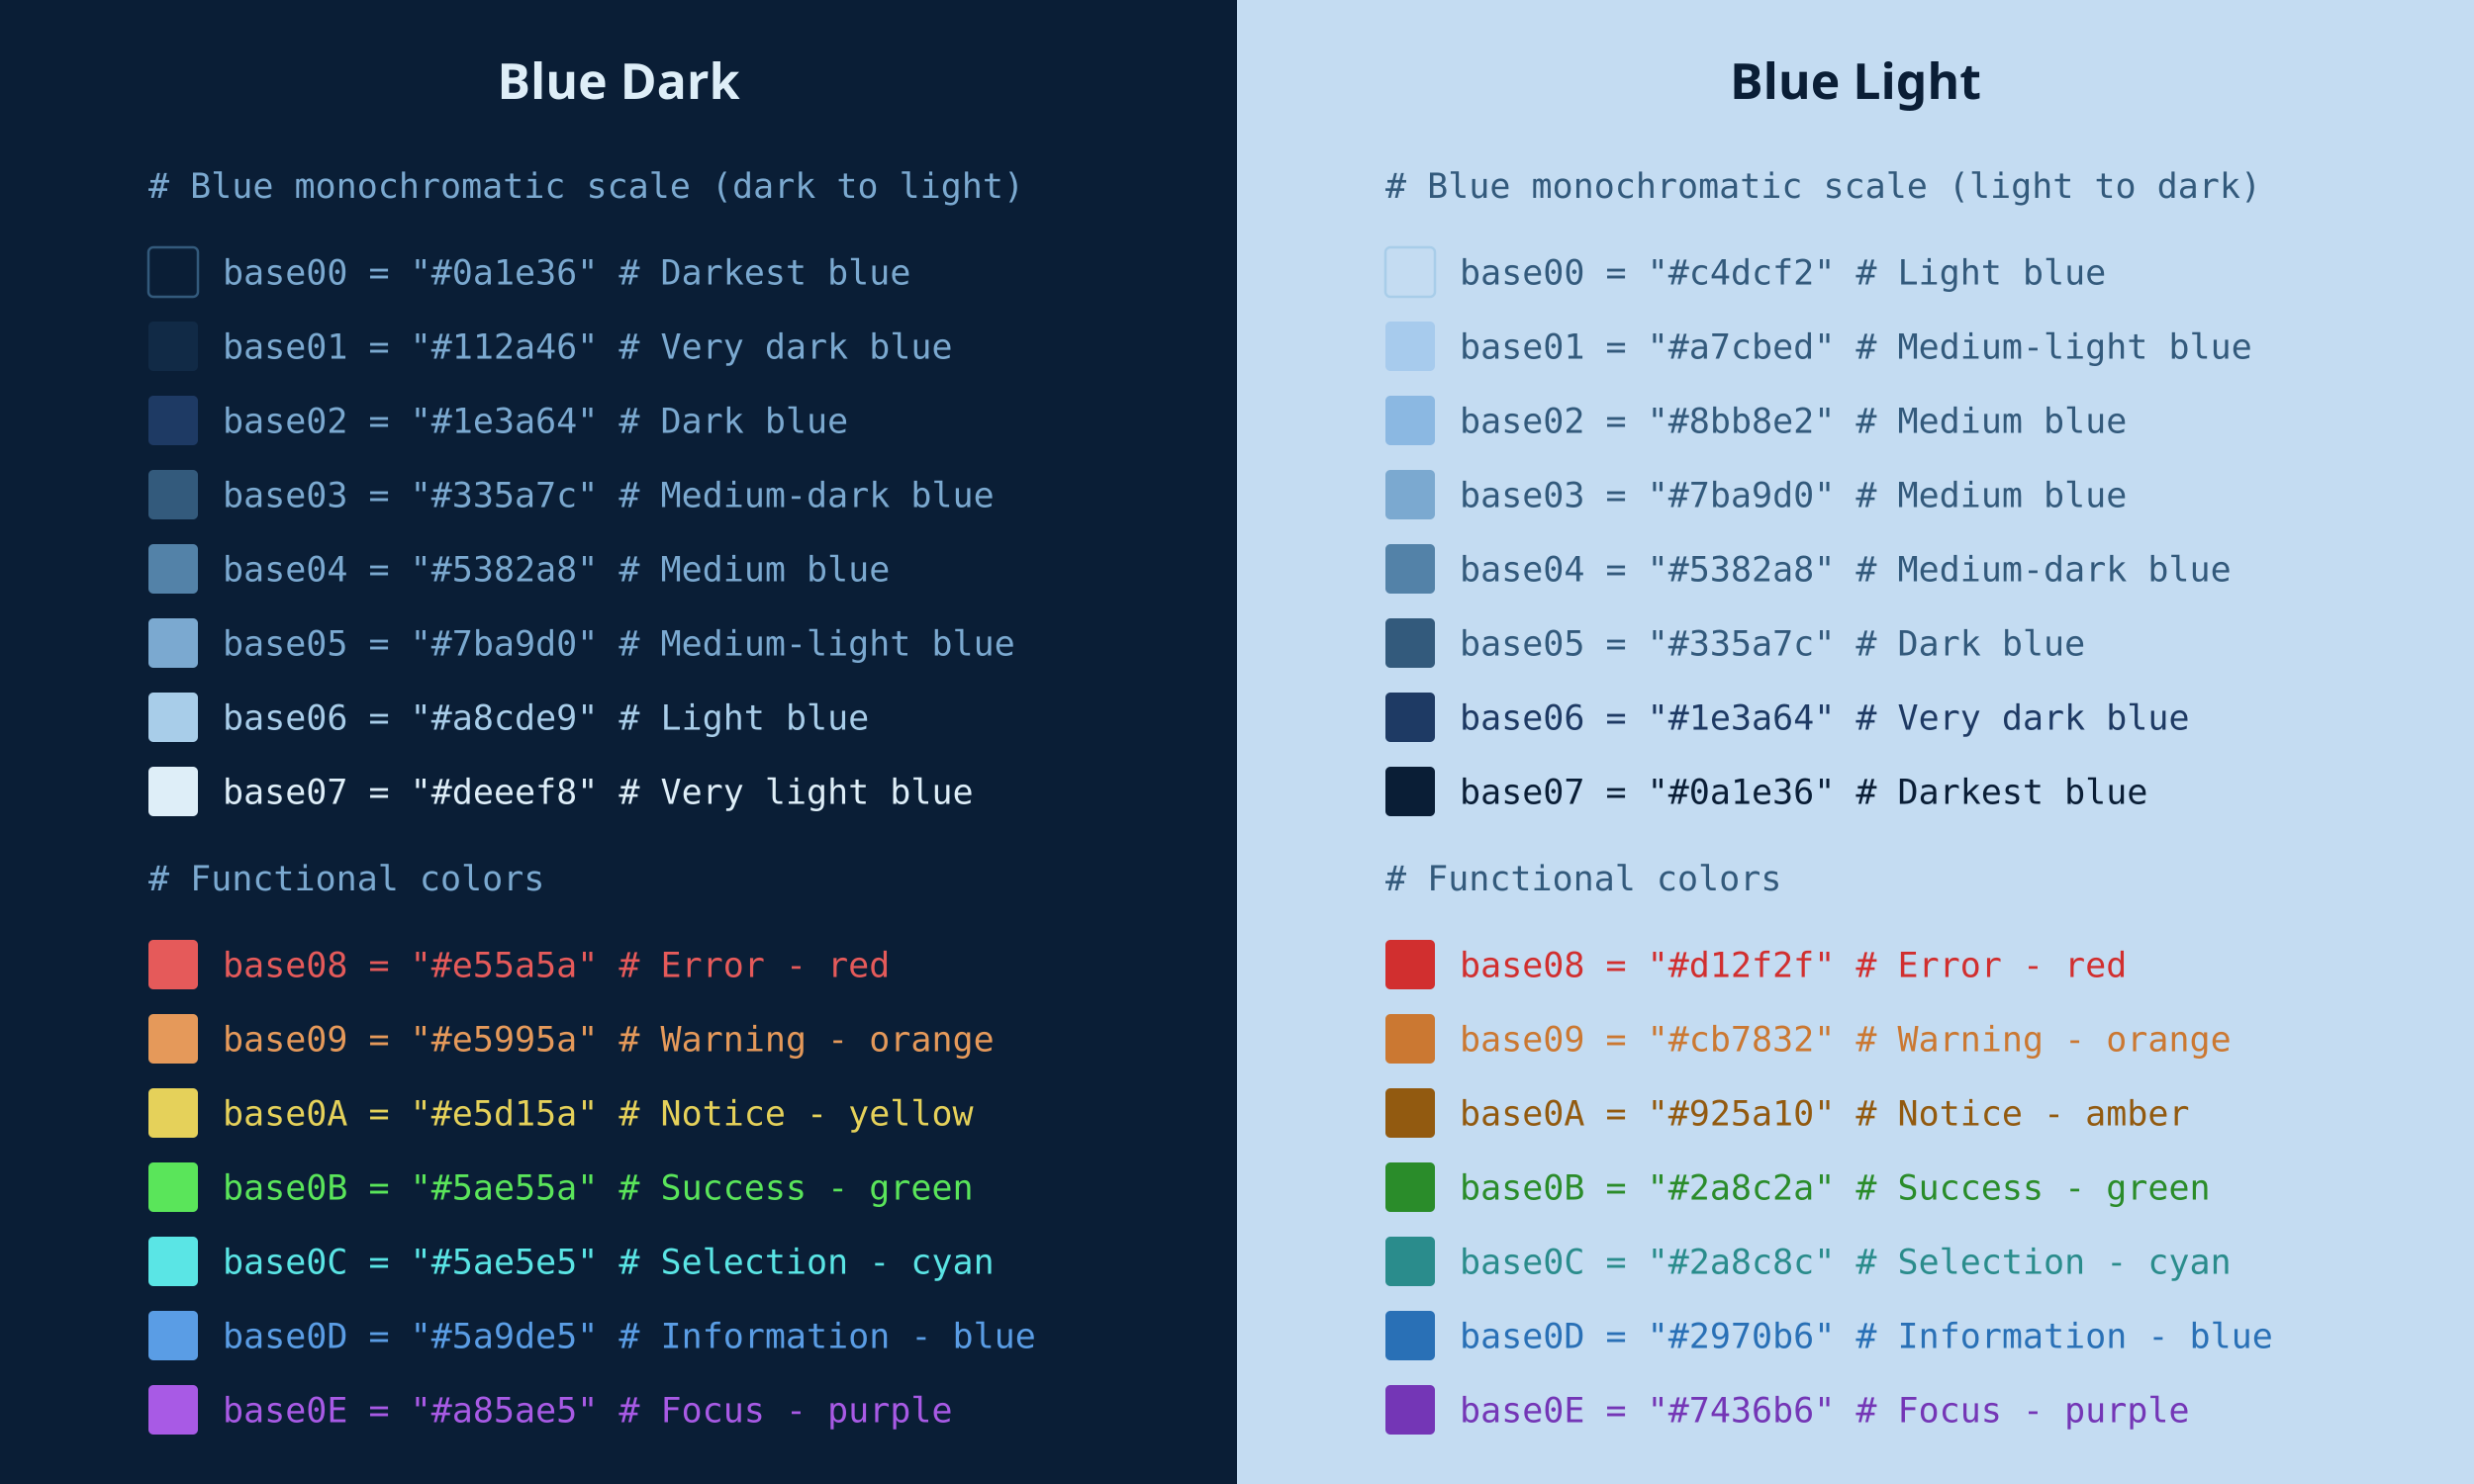
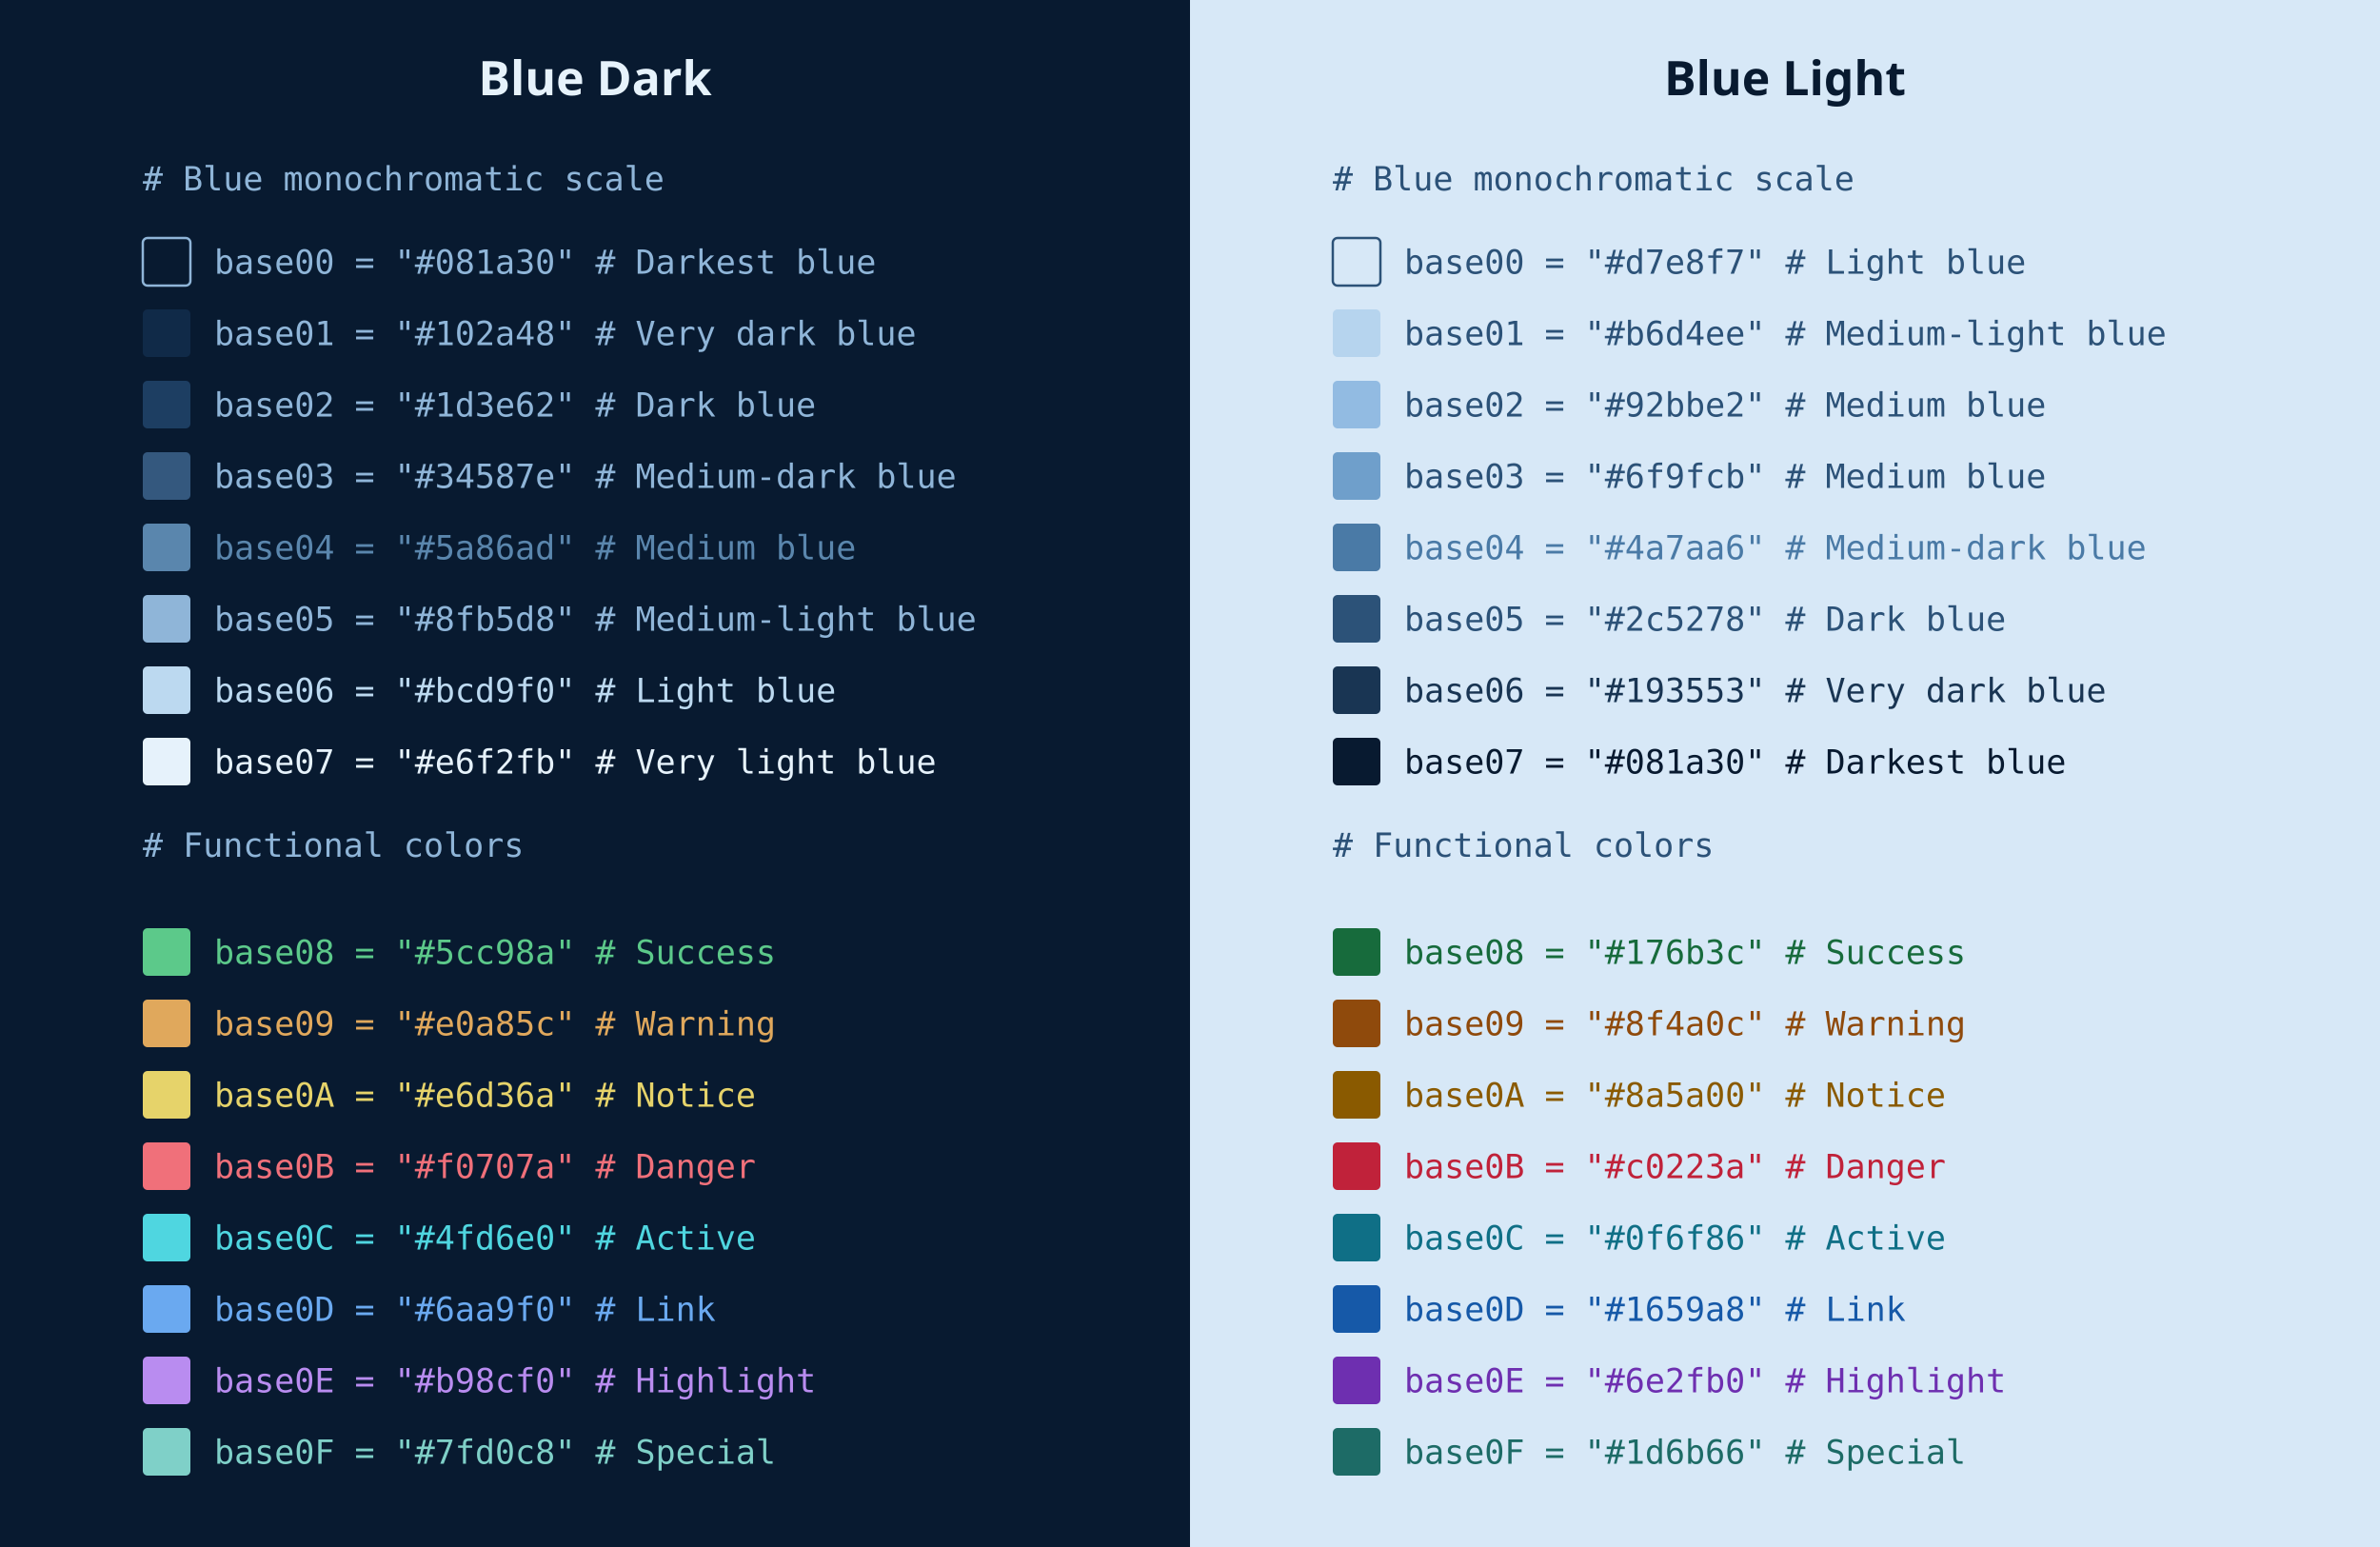
- <svg xmlns="http://www.w3.org/2000/svg" width="1000" height="600" viewBox="0 0 1000 600">
-   <rect x="0" y="0" width="500" height="600" fill="#0a1e36" />
-   <rect x="500" y="0" width="500" height="600" fill="#c4dcf2" />
-   <text x="250" y="40" font-family="sans-serif" font-size="20" font-weight="bold" text-anchor="middle" fill="#deeef8">Blue Dark</text>
-   <text x="750" y="40" font-family="sans-serif" font-size="20" font-weight="bold" text-anchor="middle" fill="#0a1e36">Blue Light</text>
-   <text x="60" y="80" font-family="monospace" font-size="14" fill="#7ba9d0"># Blue monochromatic scale (dark to light)</text>
-   <rect x="60" y="100" width="20" height="20" rx="2" fill="#0a1e36" stroke="#335a7c" stroke-width="1" />
-   <text x="90" y="115" font-family="monospace" font-size="14" fill="#7ba9d0">base00 = "#0a1e36" # Darkest blue</text>
-   <rect x="60" y="130" width="20" height="20" rx="2" fill="#112a46" />
-   <text x="90" y="145" font-family="monospace" font-size="14" fill="#7ba9d0">base01 = "#112a46" # Very dark blue</text>
-   <rect x="60" y="160" width="20" height="20" rx="2" fill="#1e3a64" />
-   <text x="90" y="175" font-family="monospace" font-size="14" fill="#7ba9d0">base02 = "#1e3a64" # Dark blue</text>
-   <rect x="60" y="190" width="20" height="20" rx="2" fill="#335a7c" />
-   <text x="90" y="205" font-family="monospace" font-size="14" fill="#7ba9d0">base03 = "#335a7c" # Medium-dark blue</text>
-   <rect x="60" y="220" width="20" height="20" rx="2" fill="#5382a8" />
-   <text x="90" y="235" font-family="monospace" font-size="14" fill="#7ba9d0">base04 = "#5382a8" # Medium blue</text>
-   <rect x="60" y="250" width="20" height="20" rx="2" fill="#7ba9d0" />
-   <text x="90" y="265" font-family="monospace" font-size="14" fill="#7ba9d0">base05 = "#7ba9d0" # Medium-light blue</text>
-   <rect x="60" y="280" width="20" height="20" rx="2" fill="#a8cde9" />
-   <text x="90" y="295" font-family="monospace" font-size="14" fill="#a8cde9">base06 = "#a8cde9" # Light blue</text>
-   <rect x="60" y="310" width="20" height="20" rx="2" fill="#deeef8" />
-   <text x="90" y="325" font-family="monospace" font-size="14" fill="#deeef8">base07 = "#deeef8" # Very light blue</text>
-   <text x="60" y="360" font-family="monospace" font-size="14" fill="#7ba9d0"># Functional colors</text>
-   <rect x="60" y="380" width="20" height="20" rx="2" fill="#e55a5a" />
-   <text x="90" y="395" font-family="monospace" font-size="14" fill="#e55a5a">base08 = "#e55a5a" # Error - red</text>
-   <rect x="60" y="410" width="20" height="20" rx="2" fill="#e5995a" />
-   <text x="90" y="425" font-family="monospace" font-size="14" fill="#e5995a">base09 = "#e5995a" # Warning - orange</text>
-   <rect x="60" y="440" width="20" height="20" rx="2" fill="#e5d15a" />
-   <text x="90" y="455" font-family="monospace" font-size="14" fill="#e5d15a">base0A = "#e5d15a" # Notice - yellow</text>
-   <rect x="60" y="470" width="20" height="20" rx="2" fill="#5ae55a" />
-   <text x="90" y="485" font-family="monospace" font-size="14" fill="#5ae55a">base0B = "#5ae55a" # Success - green</text>
-   <rect x="60" y="500" width="20" height="20" rx="2" fill="#5ae5e5" />
-   <text x="90" y="515" font-family="monospace" font-size="14" fill="#5ae5e5">base0C = "#5ae5e5" # Selection - cyan</text>
-   <rect x="60" y="530" width="20" height="20" rx="2" fill="#5a9de5" />
-   <text x="90" y="545" font-family="monospace" font-size="14" fill="#5a9de5">base0D = "#5a9de5" # Information - blue</text>
-   <rect x="60" y="560" width="20" height="20" rx="2" fill="#a85ae5" />
-   <text x="90" y="575" font-family="monospace" font-size="14" fill="#a85ae5">base0E = "#a85ae5" # Focus - purple</text>
-   <text x="560" y="80" font-family="monospace" font-size="14" fill="#335a7c"># Blue monochromatic scale (light to dark)</text>
-   <rect x="560" y="100" width="20" height="20" rx="2" fill="#c4dcf2" stroke="#a8cde9" stroke-width="1" />
-   <text x="590" y="115" font-family="monospace" font-size="14" fill="#335a7c">base00 = "#c4dcf2" # Light blue</text>
-   <rect x="560" y="130" width="20" height="20" rx="2" fill="#a7cbed" />
-   <text x="590" y="145" font-family="monospace" font-size="14" fill="#335a7c">base01 = "#a7cbed" # Medium-light blue</text>
-   <rect x="560" y="160" width="20" height="20" rx="2" fill="#8bb8e2" />
-   <text x="590" y="175" font-family="monospace" font-size="14" fill="#335a7c">base02 = "#8bb8e2" # Medium blue</text>
-   <rect x="560" y="190" width="20" height="20" rx="2" fill="#7ba9d0" />
-   <text x="590" y="205" font-family="monospace" font-size="14" fill="#335a7c">base03 = "#7ba9d0" # Medium blue</text>
-   <rect x="560" y="220" width="20" height="20" rx="2" fill="#5382a8" />
-   <text x="590" y="235" font-family="monospace" font-size="14" fill="#335a7c">base04 = "#5382a8" # Medium-dark blue</text>
-   <rect x="560" y="250" width="20" height="20" rx="2" fill="#335a7c" />
-   <text x="590" y="265" font-family="monospace" font-size="14" fill="#335a7c">base05 = "#335a7c" # Dark blue</text>
-   <rect x="560" y="280" width="20" height="20" rx="2" fill="#1e3a64" />
-   <text x="590" y="295" font-family="monospace" font-size="14" fill="#1e3a64">base06 = "#1e3a64" # Very dark blue</text>
-   <rect x="560" y="310" width="20" height="20" rx="2" fill="#0a1e36" />
-   <text x="590" y="325" font-family="monospace" font-size="14" fill="#0a1e36">base07 = "#0a1e36" # Darkest blue</text>
-   <text x="560" y="360" font-family="monospace" font-size="14" fill="#335a7c"># Functional colors</text>
-   <rect x="560" y="380" width="20" height="20" rx="2" fill="#d12f2f" />
-   <text x="590" y="395" font-family="monospace" font-size="14" fill="#d12f2f">base08 = "#d12f2f" # Error - red</text>
-   <rect x="560" y="410" width="20" height="20" rx="2" fill="#cb7832" />
-   <text x="590" y="425" font-family="monospace" font-size="14" fill="#cb7832">base09 = "#cb7832" # Warning - orange</text>
-   <rect x="560" y="440" width="20" height="20" rx="2" fill="#925a10" />
-   <text x="590" y="455" font-family="monospace" font-size="14" fill="#925a10">base0A = "#925a10" # Notice - amber</text>
-   <rect x="560" y="470" width="20" height="20" rx="2" fill="#2a8c2a" />
-   <text x="590" y="485" font-family="monospace" font-size="14" fill="#2a8c2a">base0B = "#2a8c2a" # Success - green</text>
-   <rect x="560" y="500" width="20" height="20" rx="2" fill="#2a8c8c" />
-   <text x="590" y="515" font-family="monospace" font-size="14" fill="#2a8c8c">base0C = "#2a8c8c" # Selection - cyan</text>
-   <rect x="560" y="530" width="20" height="20" rx="2" fill="#2970b6" />
-   <text x="590" y="545" font-family="monospace" font-size="14" fill="#2970b6">base0D = "#2970b6" # Information - blue</text>
-   <rect x="560" y="560" width="20" height="20" rx="2" fill="#7436b6" />
-   <text x="590" y="575" font-family="monospace" font-size="14" fill="#7436b6">base0E = "#7436b6" # Focus - purple</text>
+ <svg xmlns="http://www.w3.org/2000/svg" width="1000" height="650" viewBox="0 0 1000 650">
+   <rect x="0" y="0" width="500" height="650" fill="#081a30" />
+   <rect x="500" y="0" width="500" height="650" fill="#d7e8f7" />
+   <text x="250" y="40" font-family="sans-serif" font-size="20" font-weight="bold" text-anchor="middle" fill="#e6f2fb">Blue Dark</text>
+   <text x="60" y="80" font-family="monospace" font-size="14" fill="#8fb5d8"># Blue monochromatic scale</text>
+   <rect x="60" y="100" width="20" height="20" rx="2" fill="#081a30" stroke="#8fb5d8" stroke-width="1" />
+   <text x="90" y="115" font-family="monospace" font-size="14" fill="#8fb5d8">base00 = "#081a30" # Darkest blue</text>
+   <rect x="60" y="130" width="20" height="20" rx="2" fill="#102a48" />
+   <text x="90" y="145" font-family="monospace" font-size="14" fill="#8fb5d8">base01 = "#102a48" # Very dark blue</text>
+   <rect x="60" y="160" width="20" height="20" rx="2" fill="#1d3e62" />
+   <text x="90" y="175" font-family="monospace" font-size="14" fill="#8fb5d8">base02 = "#1d3e62" # Dark blue</text>
+   <rect x="60" y="190" width="20" height="20" rx="2" fill="#34587e" />
+   <text x="90" y="205" font-family="monospace" font-size="14" fill="#8fb5d8">base03 = "#34587e" # Medium-dark blue</text>
+   <rect x="60" y="220" width="20" height="20" rx="2" fill="#5a86ad" />
+   <text x="90" y="235" font-family="monospace" font-size="14" fill="#5a86ad">base04 = "#5a86ad" # Medium blue</text>
+   <rect x="60" y="250" width="20" height="20" rx="2" fill="#8fb5d8" />
+   <text x="90" y="265" font-family="monospace" font-size="14" fill="#8fb5d8">base05 = "#8fb5d8" # Medium-light blue</text>
+   <rect x="60" y="280" width="20" height="20" rx="2" fill="#bcd9f0" />
+   <text x="90" y="295" font-family="monospace" font-size="14" fill="#bcd9f0">base06 = "#bcd9f0" # Light blue</text>
+   <rect x="60" y="310" width="20" height="20" rx="2" fill="#e6f2fb" />
+   <text x="90" y="325" font-family="monospace" font-size="14" fill="#e6f2fb">base07 = "#e6f2fb" # Very light blue</text>
+   <text x="60" y="360" font-family="monospace" font-size="14" fill="#8fb5d8"># Functional colors</text>
+   <rect x="60" y="390" width="20" height="20" rx="2" fill="#5cc98a" />
+   <text x="90" y="405" font-family="monospace" font-size="14" fill="#5cc98a">base08 = "#5cc98a" # Success</text>
+   <rect x="60" y="420" width="20" height="20" rx="2" fill="#e0a85c" />
+   <text x="90" y="435" font-family="monospace" font-size="14" fill="#e0a85c">base09 = "#e0a85c" # Warning</text>
+   <rect x="60" y="450" width="20" height="20" rx="2" fill="#e6d36a" />
+   <text x="90" y="465" font-family="monospace" font-size="14" fill="#e6d36a">base0A = "#e6d36a" # Notice</text>
+   <rect x="60" y="480" width="20" height="20" rx="2" fill="#f0707a" />
+   <text x="90" y="495" font-family="monospace" font-size="14" fill="#f0707a">base0B = "#f0707a" # Danger</text>
+   <rect x="60" y="510" width="20" height="20" rx="2" fill="#4fd6e0" />
+   <text x="90" y="525" font-family="monospace" font-size="14" fill="#4fd6e0">base0C = "#4fd6e0" # Active</text>
+   <rect x="60" y="540" width="20" height="20" rx="2" fill="#6aa9f0" />
+   <text x="90" y="555" font-family="monospace" font-size="14" fill="#6aa9f0">base0D = "#6aa9f0" # Link</text>
+   <rect x="60" y="570" width="20" height="20" rx="2" fill="#b98cf0" />
+   <text x="90" y="585" font-family="monospace" font-size="14" fill="#b98cf0">base0E = "#b98cf0" # Highlight</text>
+   <rect x="60" y="600" width="20" height="20" rx="2" fill="#7fd0c8" />
+   <text x="90" y="615" font-family="monospace" font-size="14" fill="#7fd0c8">base0F = "#7fd0c8" # Special</text>
+   <text x="750" y="40" font-family="sans-serif" font-size="20" font-weight="bold" text-anchor="middle" fill="#081a30">Blue Light</text>
+   <text x="560" y="80" font-family="monospace" font-size="14" fill="#2c5278"># Blue monochromatic scale</text>
+   <rect x="560" y="100" width="20" height="20" rx="2" fill="#d7e8f7" stroke="#2c5278" stroke-width="1" />
+   <text x="590" y="115" font-family="monospace" font-size="14" fill="#2c5278">base00 = "#d7e8f7" # Light blue</text>
+   <rect x="560" y="130" width="20" height="20" rx="2" fill="#b6d4ee" />
+   <text x="590" y="145" font-family="monospace" font-size="14" fill="#2c5278">base01 = "#b6d4ee" # Medium-light blue</text>
+   <rect x="560" y="160" width="20" height="20" rx="2" fill="#92bbe2" />
+   <text x="590" y="175" font-family="monospace" font-size="14" fill="#2c5278">base02 = "#92bbe2" # Medium blue</text>
+   <rect x="560" y="190" width="20" height="20" rx="2" fill="#6f9fcb" />
+   <text x="590" y="205" font-family="monospace" font-size="14" fill="#2c5278">base03 = "#6f9fcb" # Medium blue</text>
+   <rect x="560" y="220" width="20" height="20" rx="2" fill="#4a7aa6" />
+   <text x="590" y="235" font-family="monospace" font-size="14" fill="#4a7aa6">base04 = "#4a7aa6" # Medium-dark blue</text>
+   <rect x="560" y="250" width="20" height="20" rx="2" fill="#2c5278" />
+   <text x="590" y="265" font-family="monospace" font-size="14" fill="#2c5278">base05 = "#2c5278" # Dark blue</text>
+   <rect x="560" y="280" width="20" height="20" rx="2" fill="#193553" />
+   <text x="590" y="295" font-family="monospace" font-size="14" fill="#193553">base06 = "#193553" # Very dark blue</text>
+   <rect x="560" y="310" width="20" height="20" rx="2" fill="#081a30" />
+   <text x="590" y="325" font-family="monospace" font-size="14" fill="#081a30">base07 = "#081a30" # Darkest blue</text>
+   <text x="560" y="360" font-family="monospace" font-size="14" fill="#2c5278"># Functional colors</text>
+   <rect x="560" y="390" width="20" height="20" rx="2" fill="#176b3c" />
+   <text x="590" y="405" font-family="monospace" font-size="14" fill="#176b3c">base08 = "#176b3c" # Success</text>
+   <rect x="560" y="420" width="20" height="20" rx="2" fill="#8f4a0c" />
+   <text x="590" y="435" font-family="monospace" font-size="14" fill="#8f4a0c">base09 = "#8f4a0c" # Warning</text>
+   <rect x="560" y="450" width="20" height="20" rx="2" fill="#8a5a00" />
+   <text x="590" y="465" font-family="monospace" font-size="14" fill="#8a5a00">base0A = "#8a5a00" # Notice</text>
+   <rect x="560" y="480" width="20" height="20" rx="2" fill="#c0223a" />
+   <text x="590" y="495" font-family="monospace" font-size="14" fill="#c0223a">base0B = "#c0223a" # Danger</text>
+   <rect x="560" y="510" width="20" height="20" rx="2" fill="#0f6f86" />
+   <text x="590" y="525" font-family="monospace" font-size="14" fill="#0f6f86">base0C = "#0f6f86" # Active</text>
+   <rect x="560" y="540" width="20" height="20" rx="2" fill="#1659a8" />
+   <text x="590" y="555" font-family="monospace" font-size="14" fill="#1659a8">base0D = "#1659a8" # Link</text>
+   <rect x="560" y="570" width="20" height="20" rx="2" fill="#6e2fb0" />
+   <text x="590" y="585" font-family="monospace" font-size="14" fill="#6e2fb0">base0E = "#6e2fb0" # Highlight</text>
+   <rect x="560" y="600" width="20" height="20" rx="2" fill="#1d6b66" />
+   <text x="590" y="615" font-family="monospace" font-size="14" fill="#1d6b66">base0F = "#1d6b66" # Special</text>
</svg>
